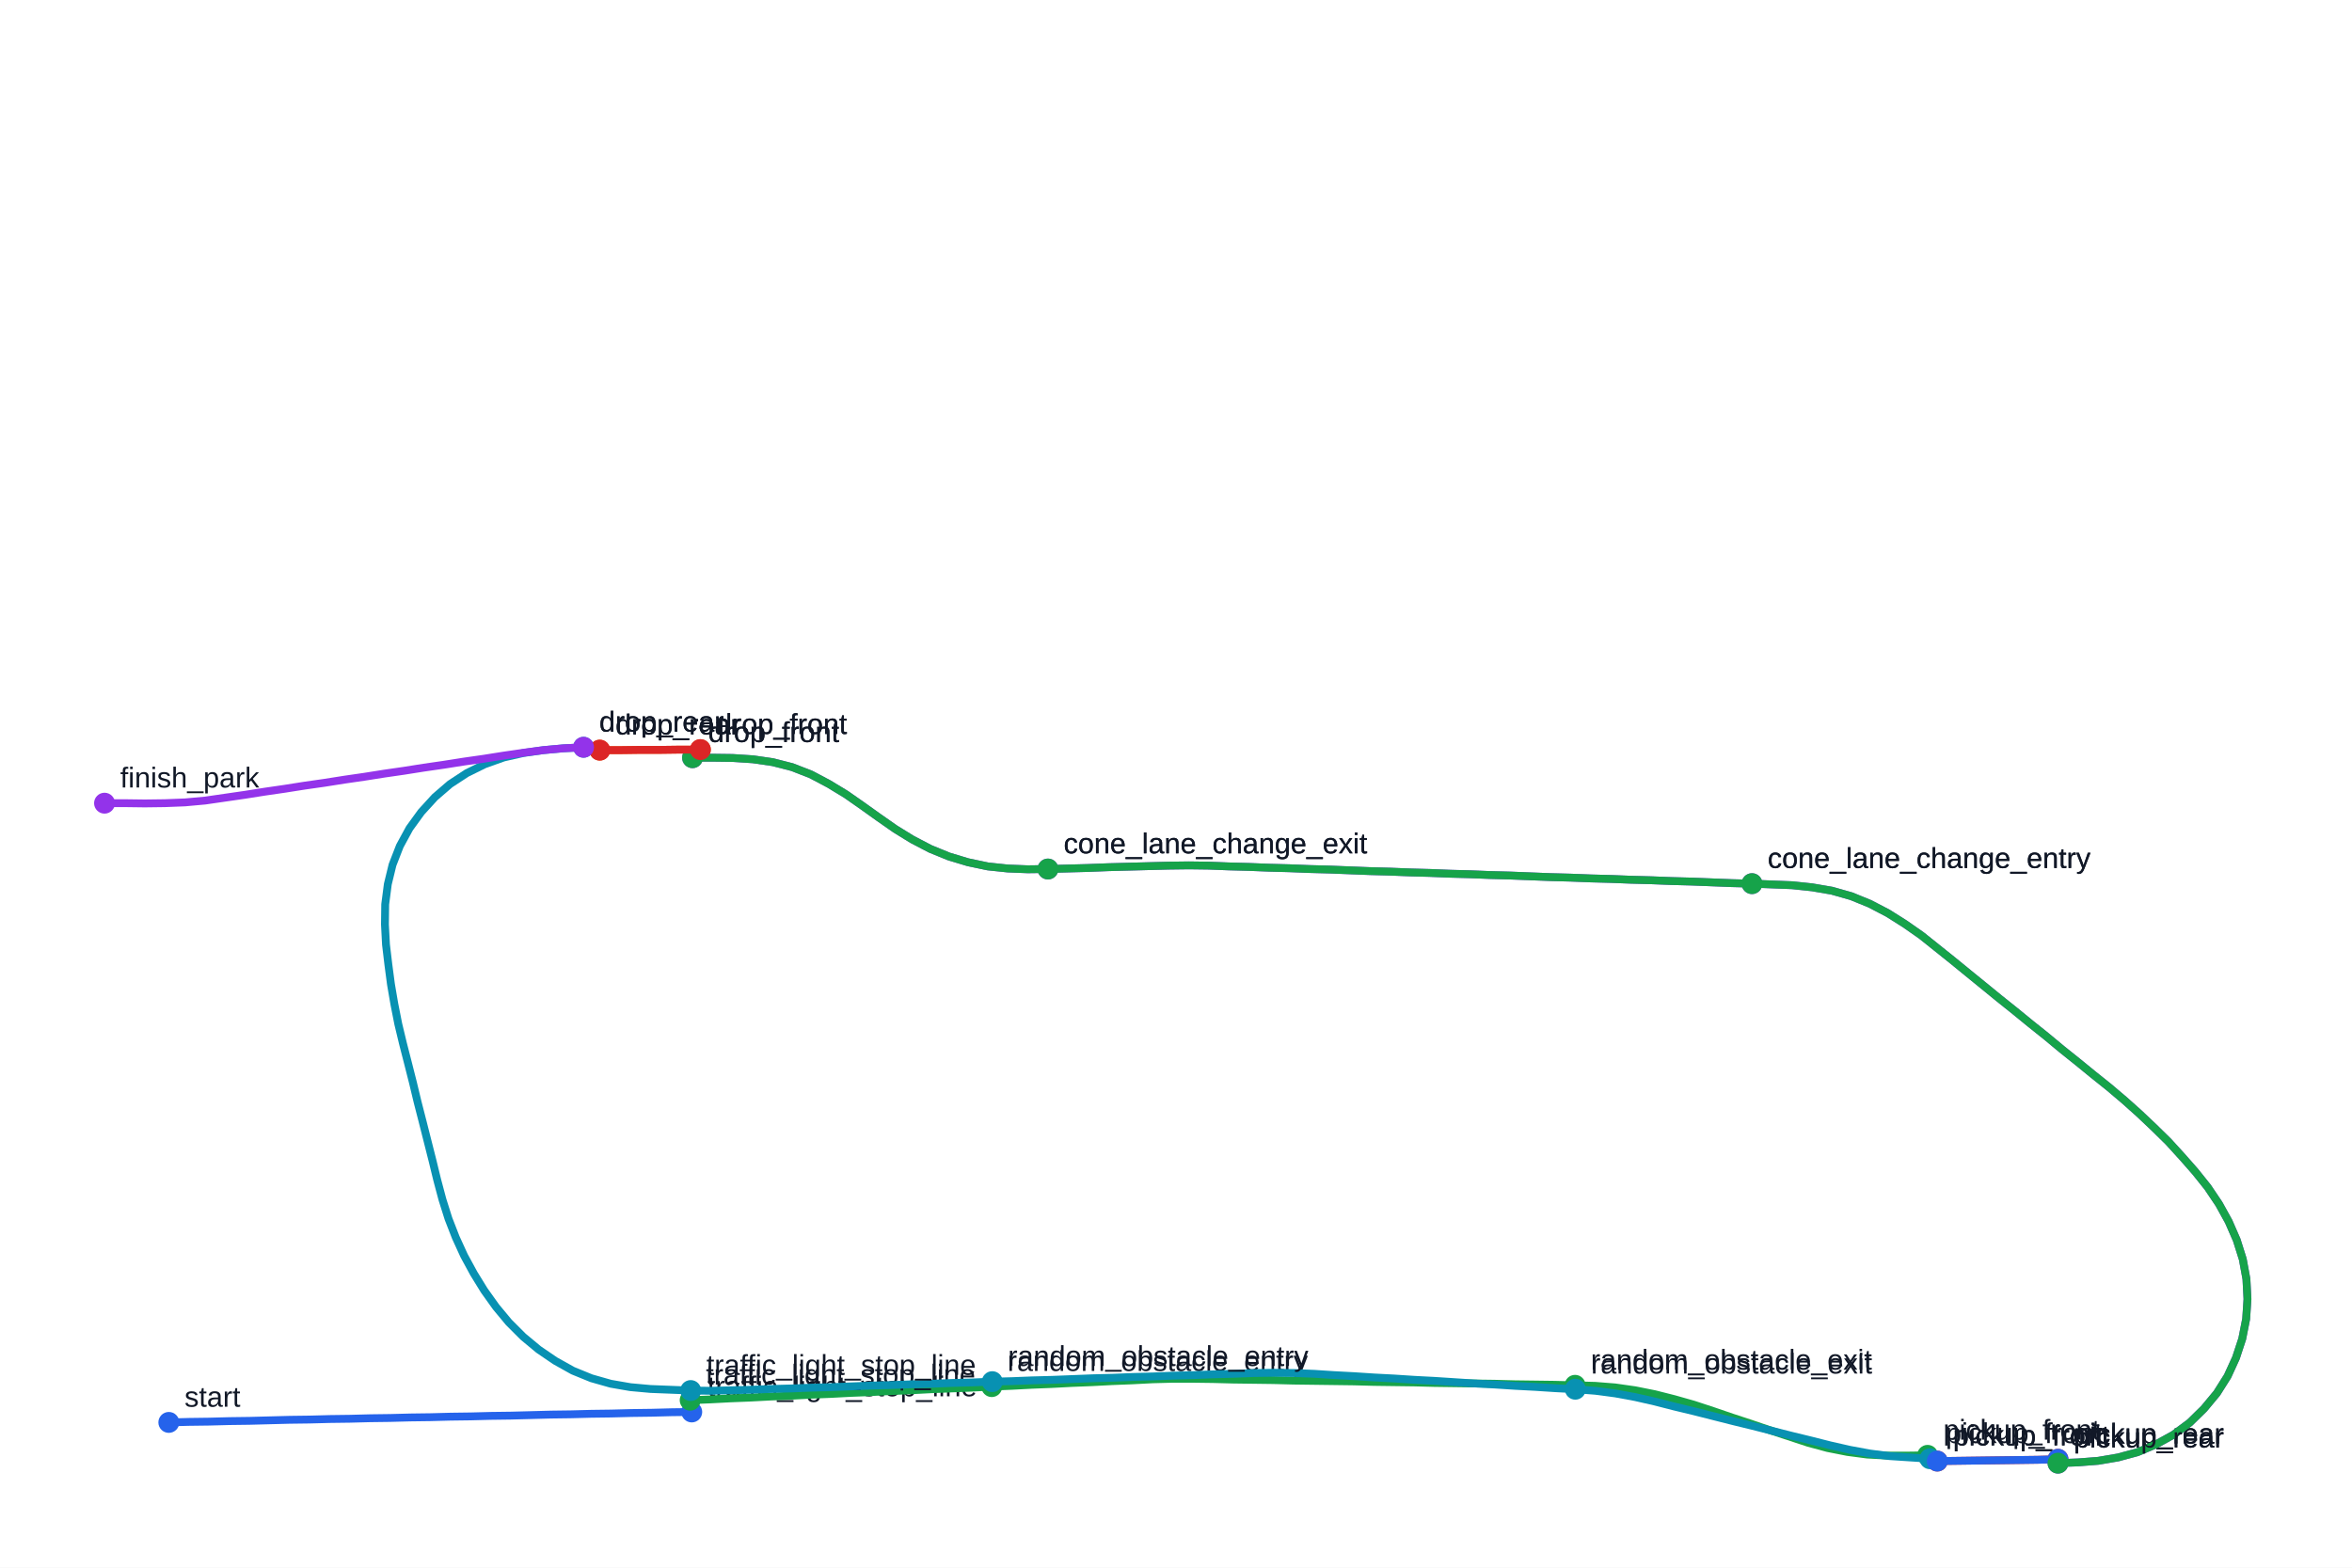
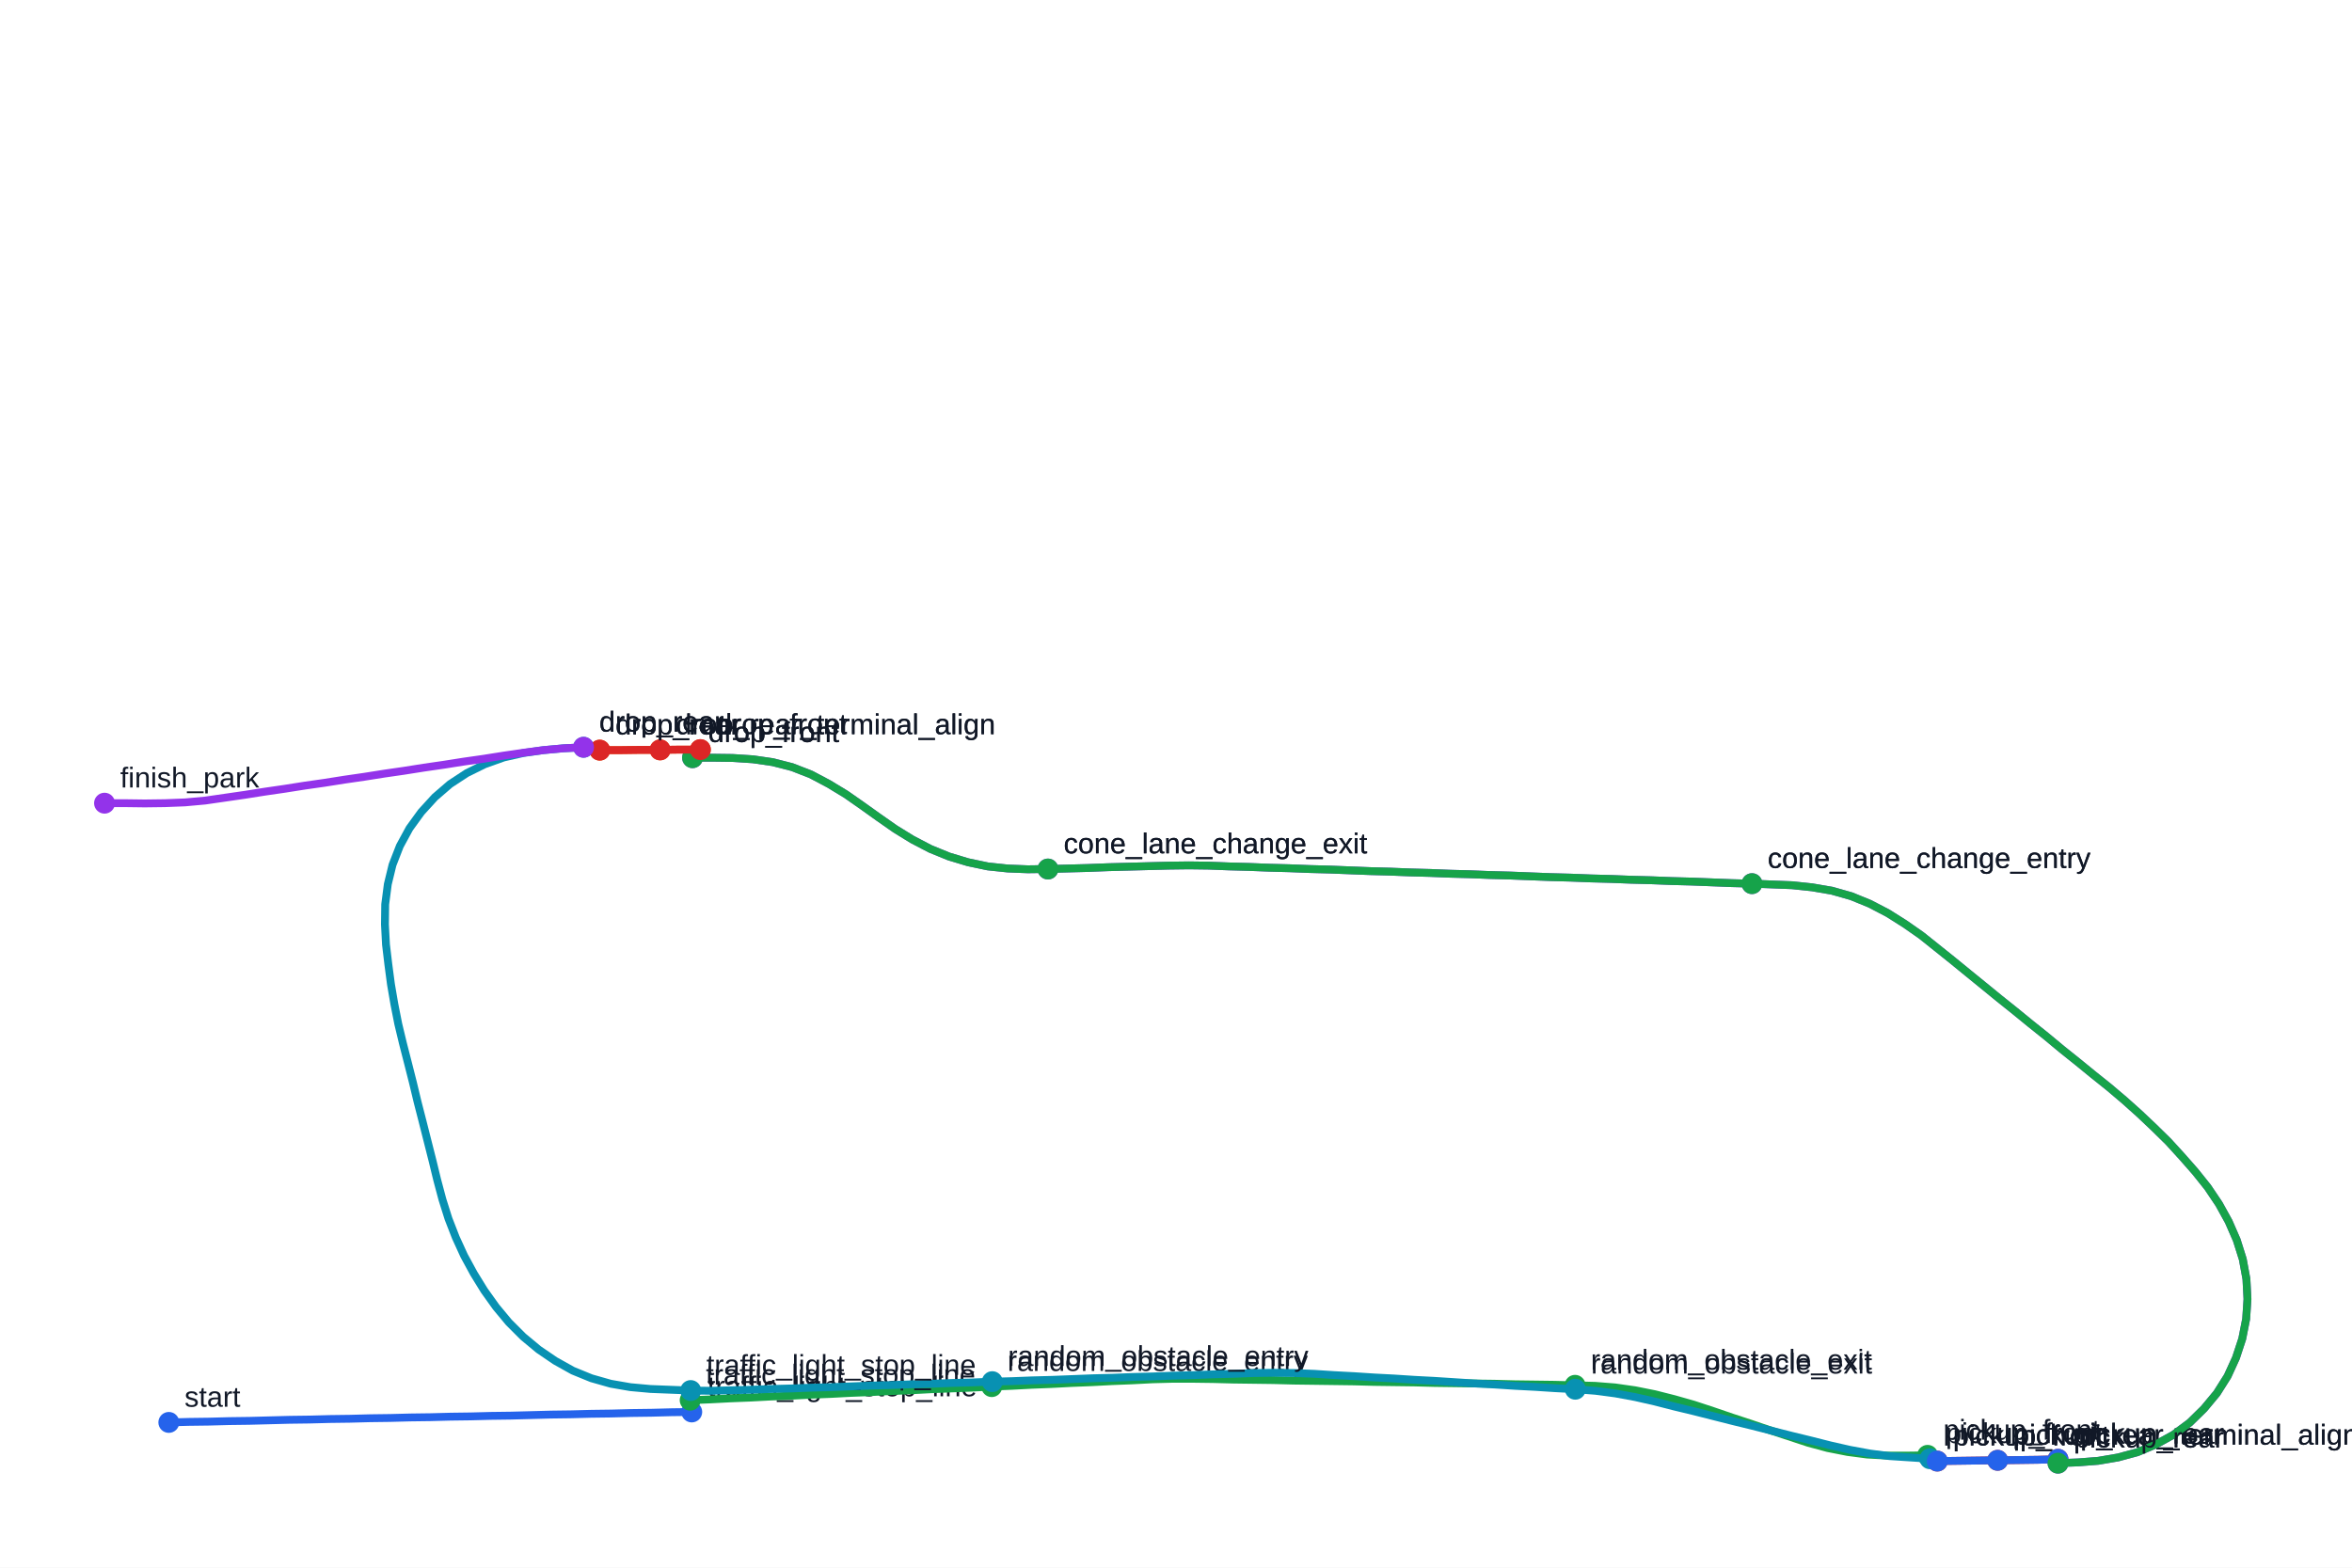
<svg xmlns="http://www.w3.org/2000/svg" width="900" height="600" viewBox="0 0 900 600">
  <rect width="100%" height="100%" fill="#ffffff" />
  <polyline points="64.6,544.4 72.3,544.2 80.0,544.1 87.7,543.9 95.4,543.8 103.1,543.6 110.8,543.4 118.5,543.3 126.2,543.1 133.9,543.0 141.6,542.8 149.3,542.7 157.0,542.5 164.7,542.4 172.4,542.2 180.1,542.1 187.8,541.9 195.5,541.8 203.2,541.6 210.8,541.4 218.5,541.3 226.2,541.1 233.9,541.0 241.6,540.8 249.3,540.7 257.0,540.5 264.7,540.4" fill="none" stroke="#2563eb" stroke-width="3" stroke-linecap="round" stroke-linejoin="round" />
  <circle cx="64.6" cy="544.4" r="4" fill="#2563eb" />
  <text x="70.6" y="538.4" font-family="Arial, sans-serif" font-size="11" fill="#111827">start</text>
  <circle cx="264.7" cy="540.4" r="4" fill="#2563eb" />
  <text x="270.7" y="534.4" font-family="Arial, sans-serif" font-size="11" fill="#111827">traffic_light_stop_line</text>
  <polyline points="264.1,535.9 271.8,535.6 279.5,535.2 287.2,534.9 294.8,534.5 302.5,534.2 310.2,533.8 317.9,533.5 325.6,533.1 333.3,532.8 341.0,532.4 348.7,532.1 356.4,531.7 364.1,531.4 371.8,531.1 379.5,530.7 387.2,530.4 394.8,530.0 402.5,529.7 410.2,529.3 417.9,529.0 425.6,528.6 433.3,528.3 441.0,527.9 448.7,527.7 456.4,527.7 464.1,527.8 471.8,528.0 479.5,528.1 487.2,528.2 494.9,528.4 502.6,528.5 510.3,528.6 518.0,528.7 525.7,528.9 533.4,529.0 541.1,529.1 548.8,529.3 556.5,529.4 564.2,529.5 571.9,529.6 579.6,529.8 587.3,529.9 595.0,530.0 602.7,530.2 610.4,530.4 618.0,531.0 625.7,532.1 633.2,533.6 640.7,535.5 648.1,537.6 655.4,540.0 662.7,542.5 670.0,544.9 677.3,547.4 684.6,549.8 691.9,552.2 699.3,554.2 706.9,555.7 714.5,556.7 722.2,557.1 729.9,557.1 737.6,557.0" fill="none" stroke="#16a34a" stroke-width="3" stroke-linecap="round" stroke-linejoin="round" />
  <circle cx="264.1" cy="535.9" r="4" fill="#16a34a" />
  <text x="270.1" y="529.9" font-family="Arial, sans-serif" font-size="11" fill="#111827">traffic_light_stop_line</text>
  <circle cx="379.5" cy="530.7" r="4" fill="#16a34a" />
  <text x="385.5" y="524.7" font-family="Arial, sans-serif" font-size="11" fill="#111827">random_obstacle_entry</text>
  <circle cx="602.7" cy="530.2" r="4" fill="#16a34a" />
  <text x="608.7" y="524.2" font-family="Arial, sans-serif" font-size="11" fill="#111827">random_obstacle_exit</text>
  <circle cx="737.6" cy="557.0" r="4" fill="#16a34a" />
  <text x="743.6" y="551.0" font-family="Arial, sans-serif" font-size="11" fill="#111827">pickup_front</text>
  <polyline points="741.3,559.2 749.0,559.1 756.7,559.0 764.4,558.9 772.1,558.8 779.8,558.7 787.5,558.5" fill="none" stroke="#dc2626" stroke-width="3" stroke-linecap="round" stroke-linejoin="round" />
  <circle cx="741.3" cy="559.2" r="4" fill="#dc2626" />
  <text x="747.3" y="553.2" font-family="Arial, sans-serif" font-size="11" fill="#111827">pickup_front</text>
+   <circle cx="764.4" cy="558.9" r="4" fill="#dc2626" />
+   <text x="770.4" y="552.9" font-family="Arial, sans-serif" font-size="11" fill="#111827">pickup_rear_terminal_align</text>
  <circle cx="787.5" cy="558.5" r="4" fill="#dc2626" />
  <text x="793.5" y="552.5" font-family="Arial, sans-serif" font-size="11" fill="#111827">pickup_rear</text>
  <polyline points="787.5,560.0 795.2,559.7 802.9,559.1 810.5,557.8 817.9,555.8 825.0,552.8 831.7,549.1 837.9,544.5 843.4,539.1 848.3,533.2 852.4,526.7 855.6,519.7 858.0,512.4 859.5,504.8 860.0,497.2 859.6,489.5 858.2,481.9 855.9,474.6 852.8,467.5 849.1,460.8 844.8,454.4 840.0,448.4 834.9,442.6 829.7,436.9 824.2,431.5 818.6,426.2 812.9,421.1 807.0,416.1 801.0,411.3 795.0,406.4 789.0,401.6 783.1,396.7 777.1,391.9 771.1,387.0 765.1,382.2 759.1,377.3 753.2,372.5 747.2,367.6 741.2,362.8 735.2,358.0 728.9,353.6 722.4,349.5 715.5,345.9 708.4,343.0 701.0,340.9 693.4,339.6 685.8,338.8 678.1,338.5 670.4,338.2 662.7,338.0 655.0,337.7 647.3,337.4 639.6,337.2 631.9,336.9 624.2,336.7 616.5,336.4 608.8,336.2 601.1,335.9 593.4,335.7 585.7,335.4 578.0,335.1 570.3,334.9 562.6,334.6 554.9,334.4 547.2,334.1 539.6,333.9 531.9,333.6 524.2,333.4 516.5,333.1 508.8,332.8 501.1,332.6 493.4,332.3 485.7,332.1 478.0,331.8 470.3,331.6 462.6,331.3 454.9,331.2 447.2,331.3 439.5,331.5 431.8,331.7 424.1,331.9 416.4,332.2 408.7,332.4 401.0,332.6 393.3,332.7 385.6,332.4 378.0,331.6 370.4,330.0 363.1,327.8 356.0,324.9 349.1,321.3 342.6,317.3 336.3,312.9 330.0,308.4 323.7,304.0 317.1,300.0 310.3,296.4 303.1,293.6 295.7,291.7 288.1,290.6 280.4,290.1 272.7,290.0 265.0,290.0" fill="none" stroke="#9333ea" stroke-width="3" stroke-linecap="round" stroke-linejoin="round" />
  <circle cx="787.5" cy="560.0" r="4" fill="#9333ea" />
  <text x="793.5" y="554.0" font-family="Arial, sans-serif" font-size="11" fill="#111827">pickup_rear</text>
  <circle cx="670.4" cy="338.2" r="4" fill="#9333ea" />
  <text x="676.4" y="332.2" font-family="Arial, sans-serif" font-size="11" fill="#111827">cone_lane_change_entry</text>
  <circle cx="401.0" cy="332.6" r="4" fill="#9333ea" />
  <text x="407.0" y="326.6" font-family="Arial, sans-serif" font-size="11" fill="#111827">cone_lane_change_exit</text>
  <circle cx="265.0" cy="290.0" r="4" fill="#9333ea" />
  <text x="271.0" y="284.0" font-family="Arial, sans-serif" font-size="11" fill="#111827">drop_front</text>
  <polyline points="268.0,286.9 260.3,286.9 252.6,287.0 244.9,287.0 237.2,287.1 229.5,287.1" fill="none" stroke="#ea580c" stroke-width="3" stroke-linecap="round" stroke-linejoin="round" />
  <circle cx="268.0" cy="286.9" r="4" fill="#ea580c" />
  <text x="274.0" y="280.9" font-family="Arial, sans-serif" font-size="11" fill="#111827">drop_front</text>
+   <circle cx="252.6" cy="287.0" r="4" fill="#ea580c" />
+   <text x="258.6" y="281.0" font-family="Arial, sans-serif" font-size="11" fill="#111827">drop_rear_terminal_align</text>
  <circle cx="229.5" cy="287.1" r="4" fill="#ea580c" />
  <text x="235.5" y="281.1" font-family="Arial, sans-serif" font-size="11" fill="#111827">drop_rear</text>
  <polyline points="223.3,286.0 215.6,286.4 207.9,287.1 200.3,288.2 192.8,289.9 185.5,292.5 178.6,295.9 172.2,300.1 166.4,305.1 161.2,310.8 156.7,317.0 153.0,323.8 150.2,331.0 148.4,338.4 147.4,346.1 147.3,353.8 147.7,361.5 148.6,369.1 149.6,376.7 150.9,384.3 152.4,391.9 154.2,399.4 156.1,406.8 158.0,414.3 159.8,421.8 161.7,429.2 163.6,436.7 165.5,444.2 167.3,451.6 169.3,459.1 171.6,466.4 174.4,473.6 177.6,480.6 181.3,487.4 185.3,493.9 189.8,500.2 194.7,506.1 200.2,511.6 206.1,516.5 212.4,520.8 219.2,524.6 226.3,527.5 233.7,529.6 241.2,530.9 248.9,531.6 256.6,531.9 264.3,532.2 272.0,532.3 279.7,532.1 287.4,531.9 295.1,531.6 302.8,531.4 310.5,531.1 318.2,530.9 325.9,530.6 333.6,530.3 341.3,530.1 349.0,529.8 356.7,529.6 364.3,529.3 372.0,529.1 379.7,528.8 387.4,528.6 395.1,528.3 402.8,528.1 410.5,527.8 418.2,527.5 425.9,527.3 433.6,527.0 441.3,526.8 449.0,526.5 456.7,526.3 464.4,526.0 472.1,525.8 479.8,525.5 487.5,525.4 495.2,525.5 502.9,525.8 510.6,526.3 518.2,526.7 525.9,527.2 533.6,527.6 541.3,528.1 549.0,528.5 556.7,529.0 564.4,529.5 572.0,529.9 579.7,530.4 587.4,530.8 595.1,531.3 602.8,531.7 610.5,532.3 618.1,533.3 625.7,534.7 633.2,536.4 640.6,538.3 648.1,540.1 655.6,542.0 663.1,543.9 670.5,545.7 678.0,547.6 685.5,549.5 692.9,551.3 700.4,553.2 707.9,554.9 715.5,556.3 723.1,557.3 730.8,557.8 738.5,558.3" fill="none" stroke="#0891b2" stroke-width="3" stroke-linecap="round" stroke-linejoin="round" />
  <circle cx="223.3" cy="286.0" r="4" fill="#0891b2" />
  <text x="229.3" y="280.0" font-family="Arial, sans-serif" font-size="11" fill="#111827">drop_rear</text>
  <circle cx="264.3" cy="532.2" r="4" fill="#0891b2" />
  <text x="270.3" y="526.2" font-family="Arial, sans-serif" font-size="11" fill="#111827">traffic_light_stop_line</text>
  <circle cx="379.7" cy="528.8" r="4" fill="#0891b2" />
  <text x="385.7" y="522.8" font-family="Arial, sans-serif" font-size="11" fill="#111827">random_obstacle_entry</text>
  <circle cx="602.8" cy="531.7" r="4" fill="#0891b2" />
  <text x="608.8" y="525.7" font-family="Arial, sans-serif" font-size="11" fill="#111827">random_obstacle_exit</text>
  <circle cx="738.5" cy="558.3" r="4" fill="#0891b2" />
  <text x="744.5" y="552.3" font-family="Arial, sans-serif" font-size="11" fill="#111827">pickup_front</text>
  <polyline points="741.3,559.2 749.0,559.1 756.7,559.0 764.4,558.9 772.1,558.8 779.8,558.7 787.5,558.5" fill="none" stroke="#2563eb" stroke-width="3" stroke-linecap="round" stroke-linejoin="round" />
  <circle cx="741.3" cy="559.2" r="4" fill="#2563eb" />
  <text x="747.3" y="553.2" font-family="Arial, sans-serif" font-size="11" fill="#111827">pickup_front</text>
+   <circle cx="764.4" cy="558.9" r="4" fill="#2563eb" />
+   <text x="770.4" y="552.9" font-family="Arial, sans-serif" font-size="11" fill="#111827">pickup_rear_terminal_align</text>
  <circle cx="787.5" cy="558.5" r="4" fill="#2563eb" />
  <text x="793.5" y="552.5" font-family="Arial, sans-serif" font-size="11" fill="#111827">pickup_rear</text>
  <polyline points="787.5,560.0 795.2,559.7 802.9,559.1 810.5,557.8 817.9,555.8 825.0,552.8 831.7,549.1 837.9,544.5 843.4,539.1 848.3,533.2 852.4,526.7 855.6,519.7 858.0,512.4 859.5,504.8 860.0,497.2 859.6,489.5 858.2,481.9 855.9,474.6 852.8,467.5 849.1,460.8 844.8,454.4 840.0,448.4 834.9,442.6 829.7,436.9 824.2,431.5 818.6,426.2 812.9,421.1 807.0,416.1 801.0,411.3 795.0,406.4 789.0,401.6 783.1,396.7 777.1,391.9 771.1,387.0 765.1,382.2 759.1,377.3 753.2,372.5 747.2,367.6 741.2,362.8 735.2,358.0 728.9,353.6 722.4,349.5 715.5,345.9 708.4,343.0 701.0,340.9 693.4,339.6 685.8,338.8 678.1,338.5 670.4,338.2 662.7,338.0 655.0,337.7 647.3,337.4 639.6,337.2 631.9,336.9 624.2,336.7 616.5,336.4 608.8,336.2 601.1,335.9 593.4,335.7 585.7,335.4 578.0,335.1 570.3,334.9 562.6,334.6 554.9,334.4 547.2,334.1 539.6,333.9 531.9,333.6 524.2,333.4 516.5,333.1 508.8,332.8 501.1,332.6 493.4,332.3 485.7,332.1 478.0,331.8 470.3,331.6 462.6,331.3 454.9,331.2 447.2,331.3 439.5,331.5 431.8,331.7 424.1,331.9 416.4,332.2 408.7,332.4 401.0,332.6 393.3,332.7 385.6,332.4 378.0,331.6 370.4,330.0 363.1,327.8 356.0,324.9 349.1,321.3 342.6,317.3 336.3,312.9 330.0,308.4 323.7,304.0 317.1,300.0 310.3,296.4 303.1,293.6 295.7,291.7 288.1,290.6 280.4,290.1 272.7,290.0 265.0,290.0" fill="none" stroke="#16a34a" stroke-width="3" stroke-linecap="round" stroke-linejoin="round" />
  <circle cx="787.5" cy="560.0" r="4" fill="#16a34a" />
  <text x="793.5" y="554.0" font-family="Arial, sans-serif" font-size="11" fill="#111827">pickup_rear</text>
  <circle cx="670.4" cy="338.2" r="4" fill="#16a34a" />
  <text x="676.4" y="332.2" font-family="Arial, sans-serif" font-size="11" fill="#111827">cone_lane_change_entry</text>
  <circle cx="401.0" cy="332.6" r="4" fill="#16a34a" />
  <text x="407.0" y="326.6" font-family="Arial, sans-serif" font-size="11" fill="#111827">cone_lane_change_exit</text>
  <circle cx="265.0" cy="290.0" r="4" fill="#16a34a" />
  <text x="271.0" y="284.0" font-family="Arial, sans-serif" font-size="11" fill="#111827">drop_front</text>
  <polyline points="268.0,286.9 260.3,286.9 252.6,287.0 244.9,287.0 237.2,287.1 229.5,287.1" fill="none" stroke="#dc2626" stroke-width="3" stroke-linecap="round" stroke-linejoin="round" />
  <circle cx="268.0" cy="286.9" r="4" fill="#dc2626" />
  <text x="274.0" y="280.9" font-family="Arial, sans-serif" font-size="11" fill="#111827">drop_front</text>
+   <circle cx="252.6" cy="287.0" r="4" fill="#dc2626" />
+   <text x="258.6" y="281.0" font-family="Arial, sans-serif" font-size="11" fill="#111827">drop_rear_terminal_align</text>
  <circle cx="229.5" cy="287.1" r="4" fill="#dc2626" />
  <text x="235.5" y="281.1" font-family="Arial, sans-serif" font-size="11" fill="#111827">drop_rear</text>
  <polyline points="223.3,286.0 215.6,286.4 207.9,287.1 200.3,288.1 192.7,289.2 185.1,290.4 177.4,291.5 169.8,292.7 162.2,293.8 154.6,295.0 147.0,296.1 139.4,297.3 131.8,298.4 124.2,299.6 116.5,300.7 108.9,301.9 101.3,303.0 93.7,304.2 86.1,305.3 78.5,306.4 70.8,307.1 63.1,307.4 55.4,307.5 47.7,307.4 40.0,307.4" fill="none" stroke="#9333ea" stroke-width="3" stroke-linecap="round" stroke-linejoin="round" />
  <circle cx="223.3" cy="286.0" r="4" fill="#9333ea" />
  <text x="229.3" y="280.0" font-family="Arial, sans-serif" font-size="11" fill="#111827">drop_rear</text>
  <circle cx="40.0" cy="307.4" r="4" fill="#9333ea" />
  <text x="46.0" y="301.4" font-family="Arial, sans-serif" font-size="11" fill="#111827">finish_park</text>
</svg>
